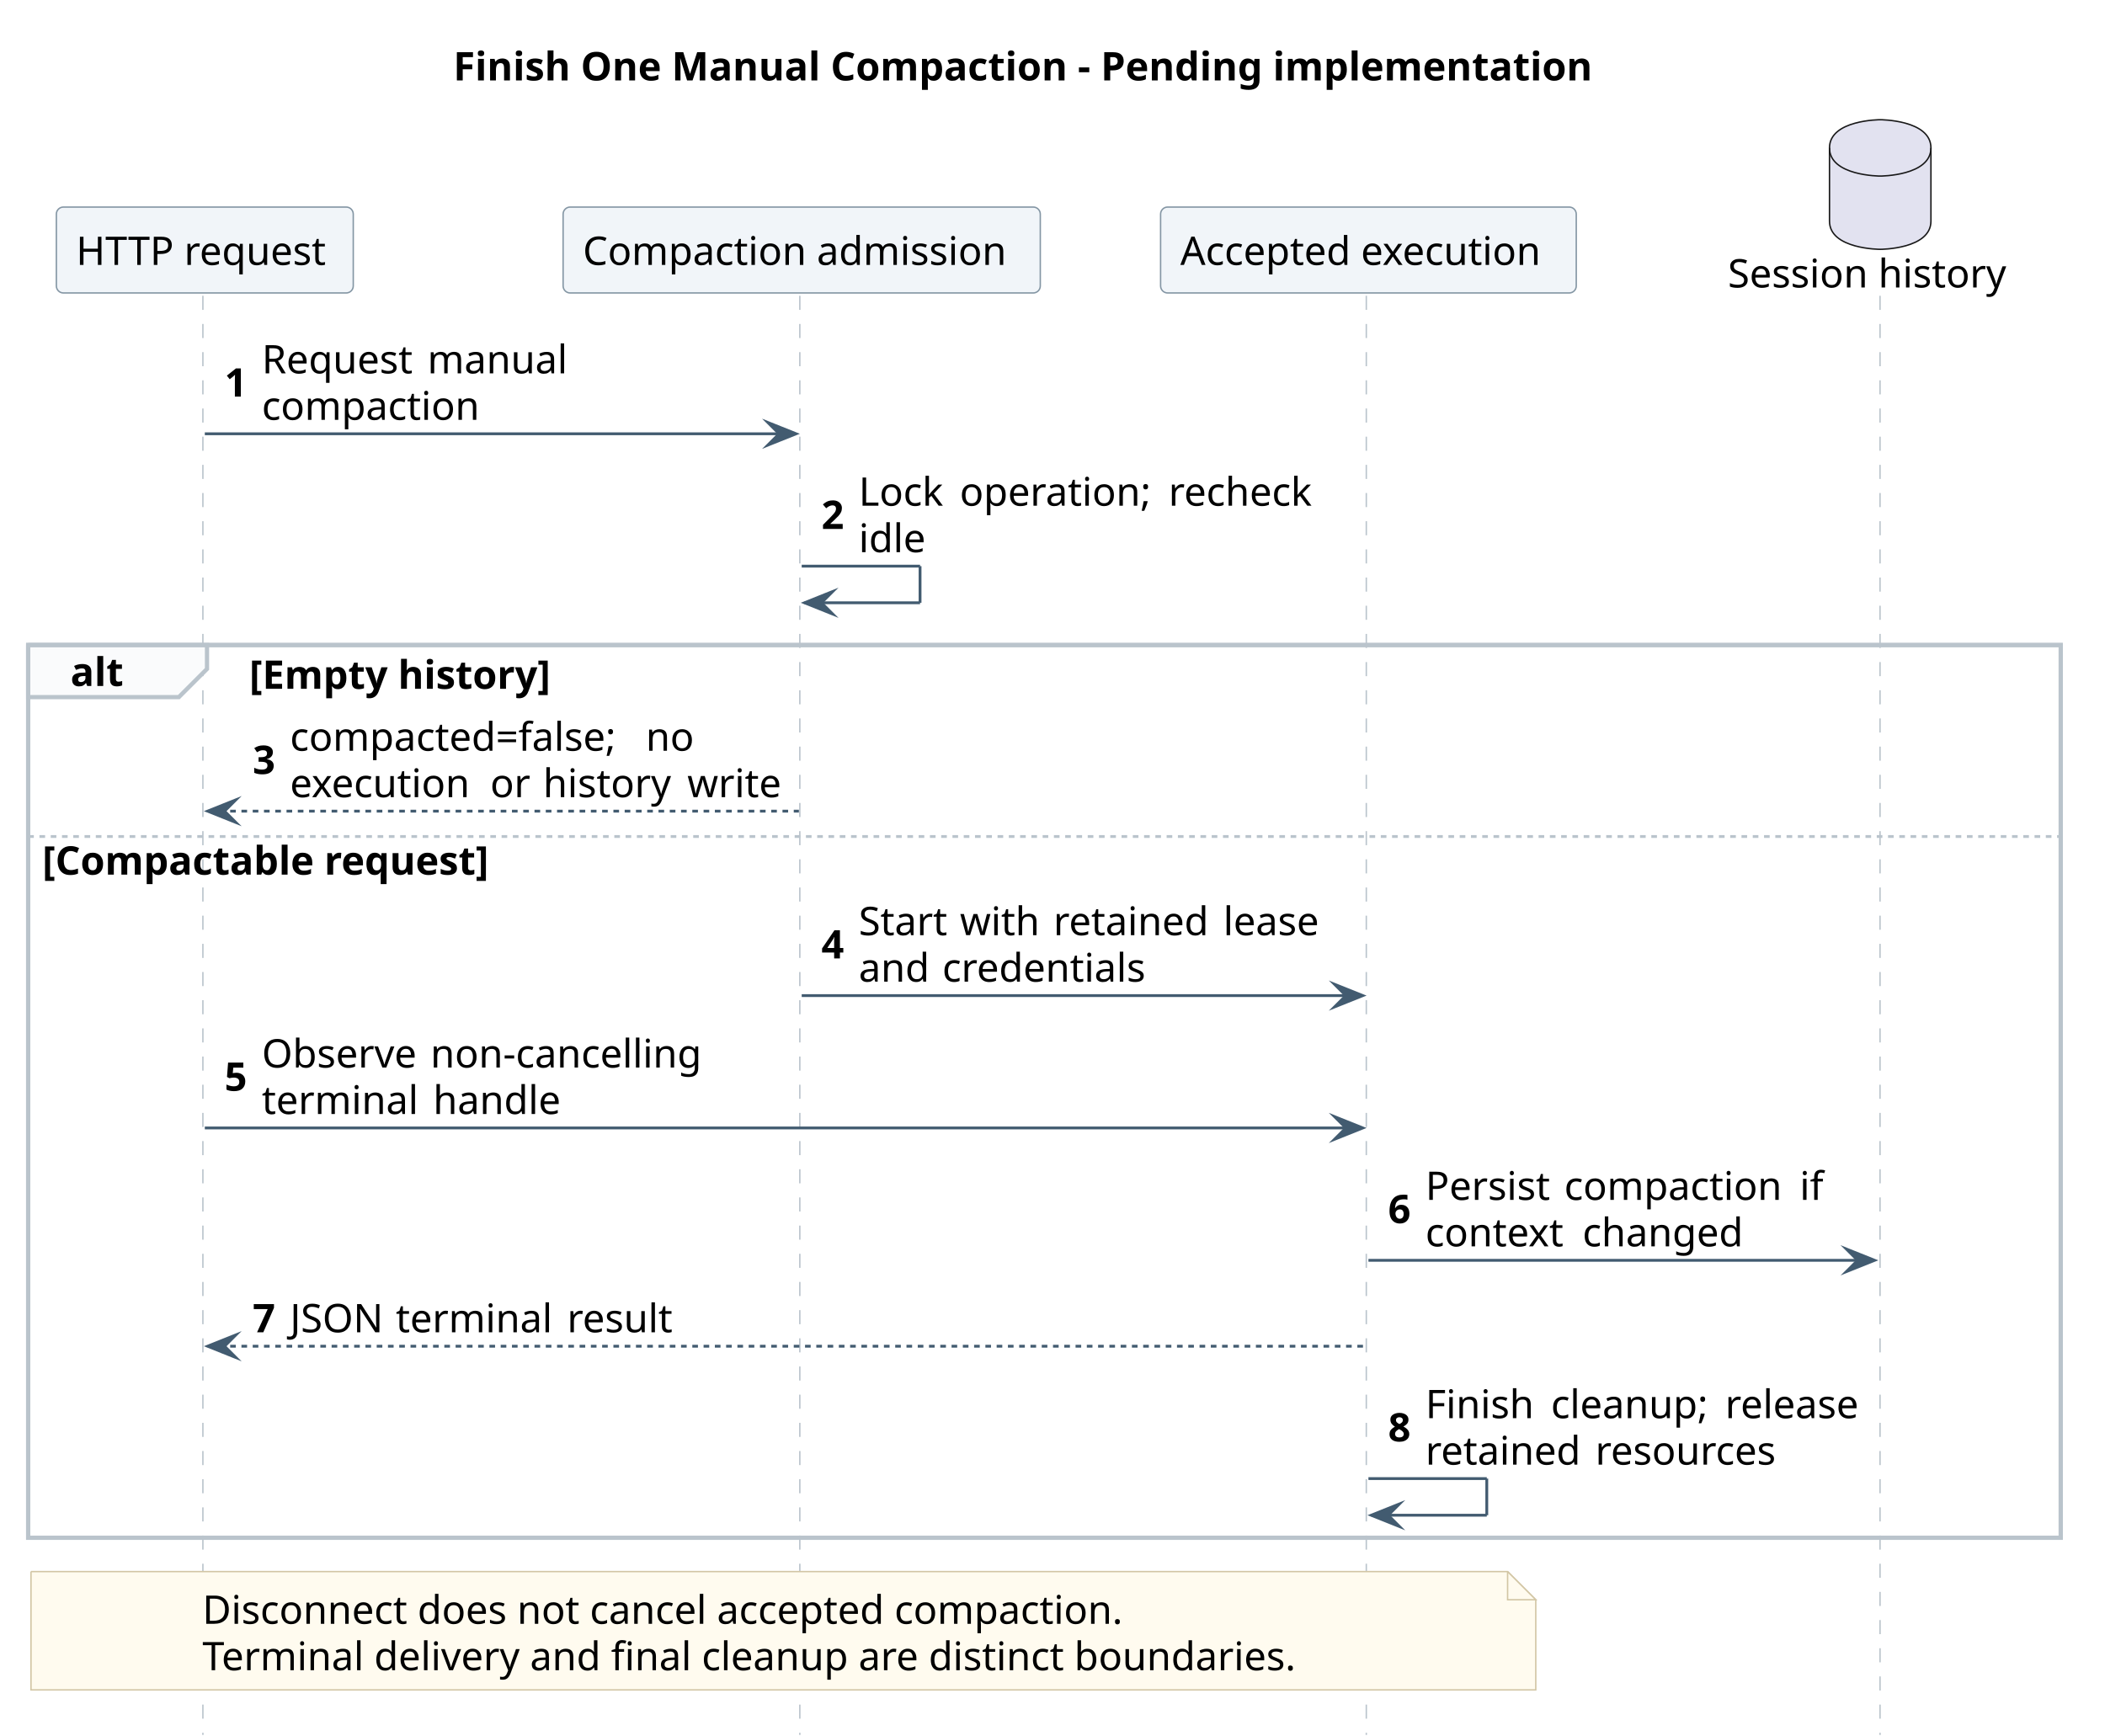
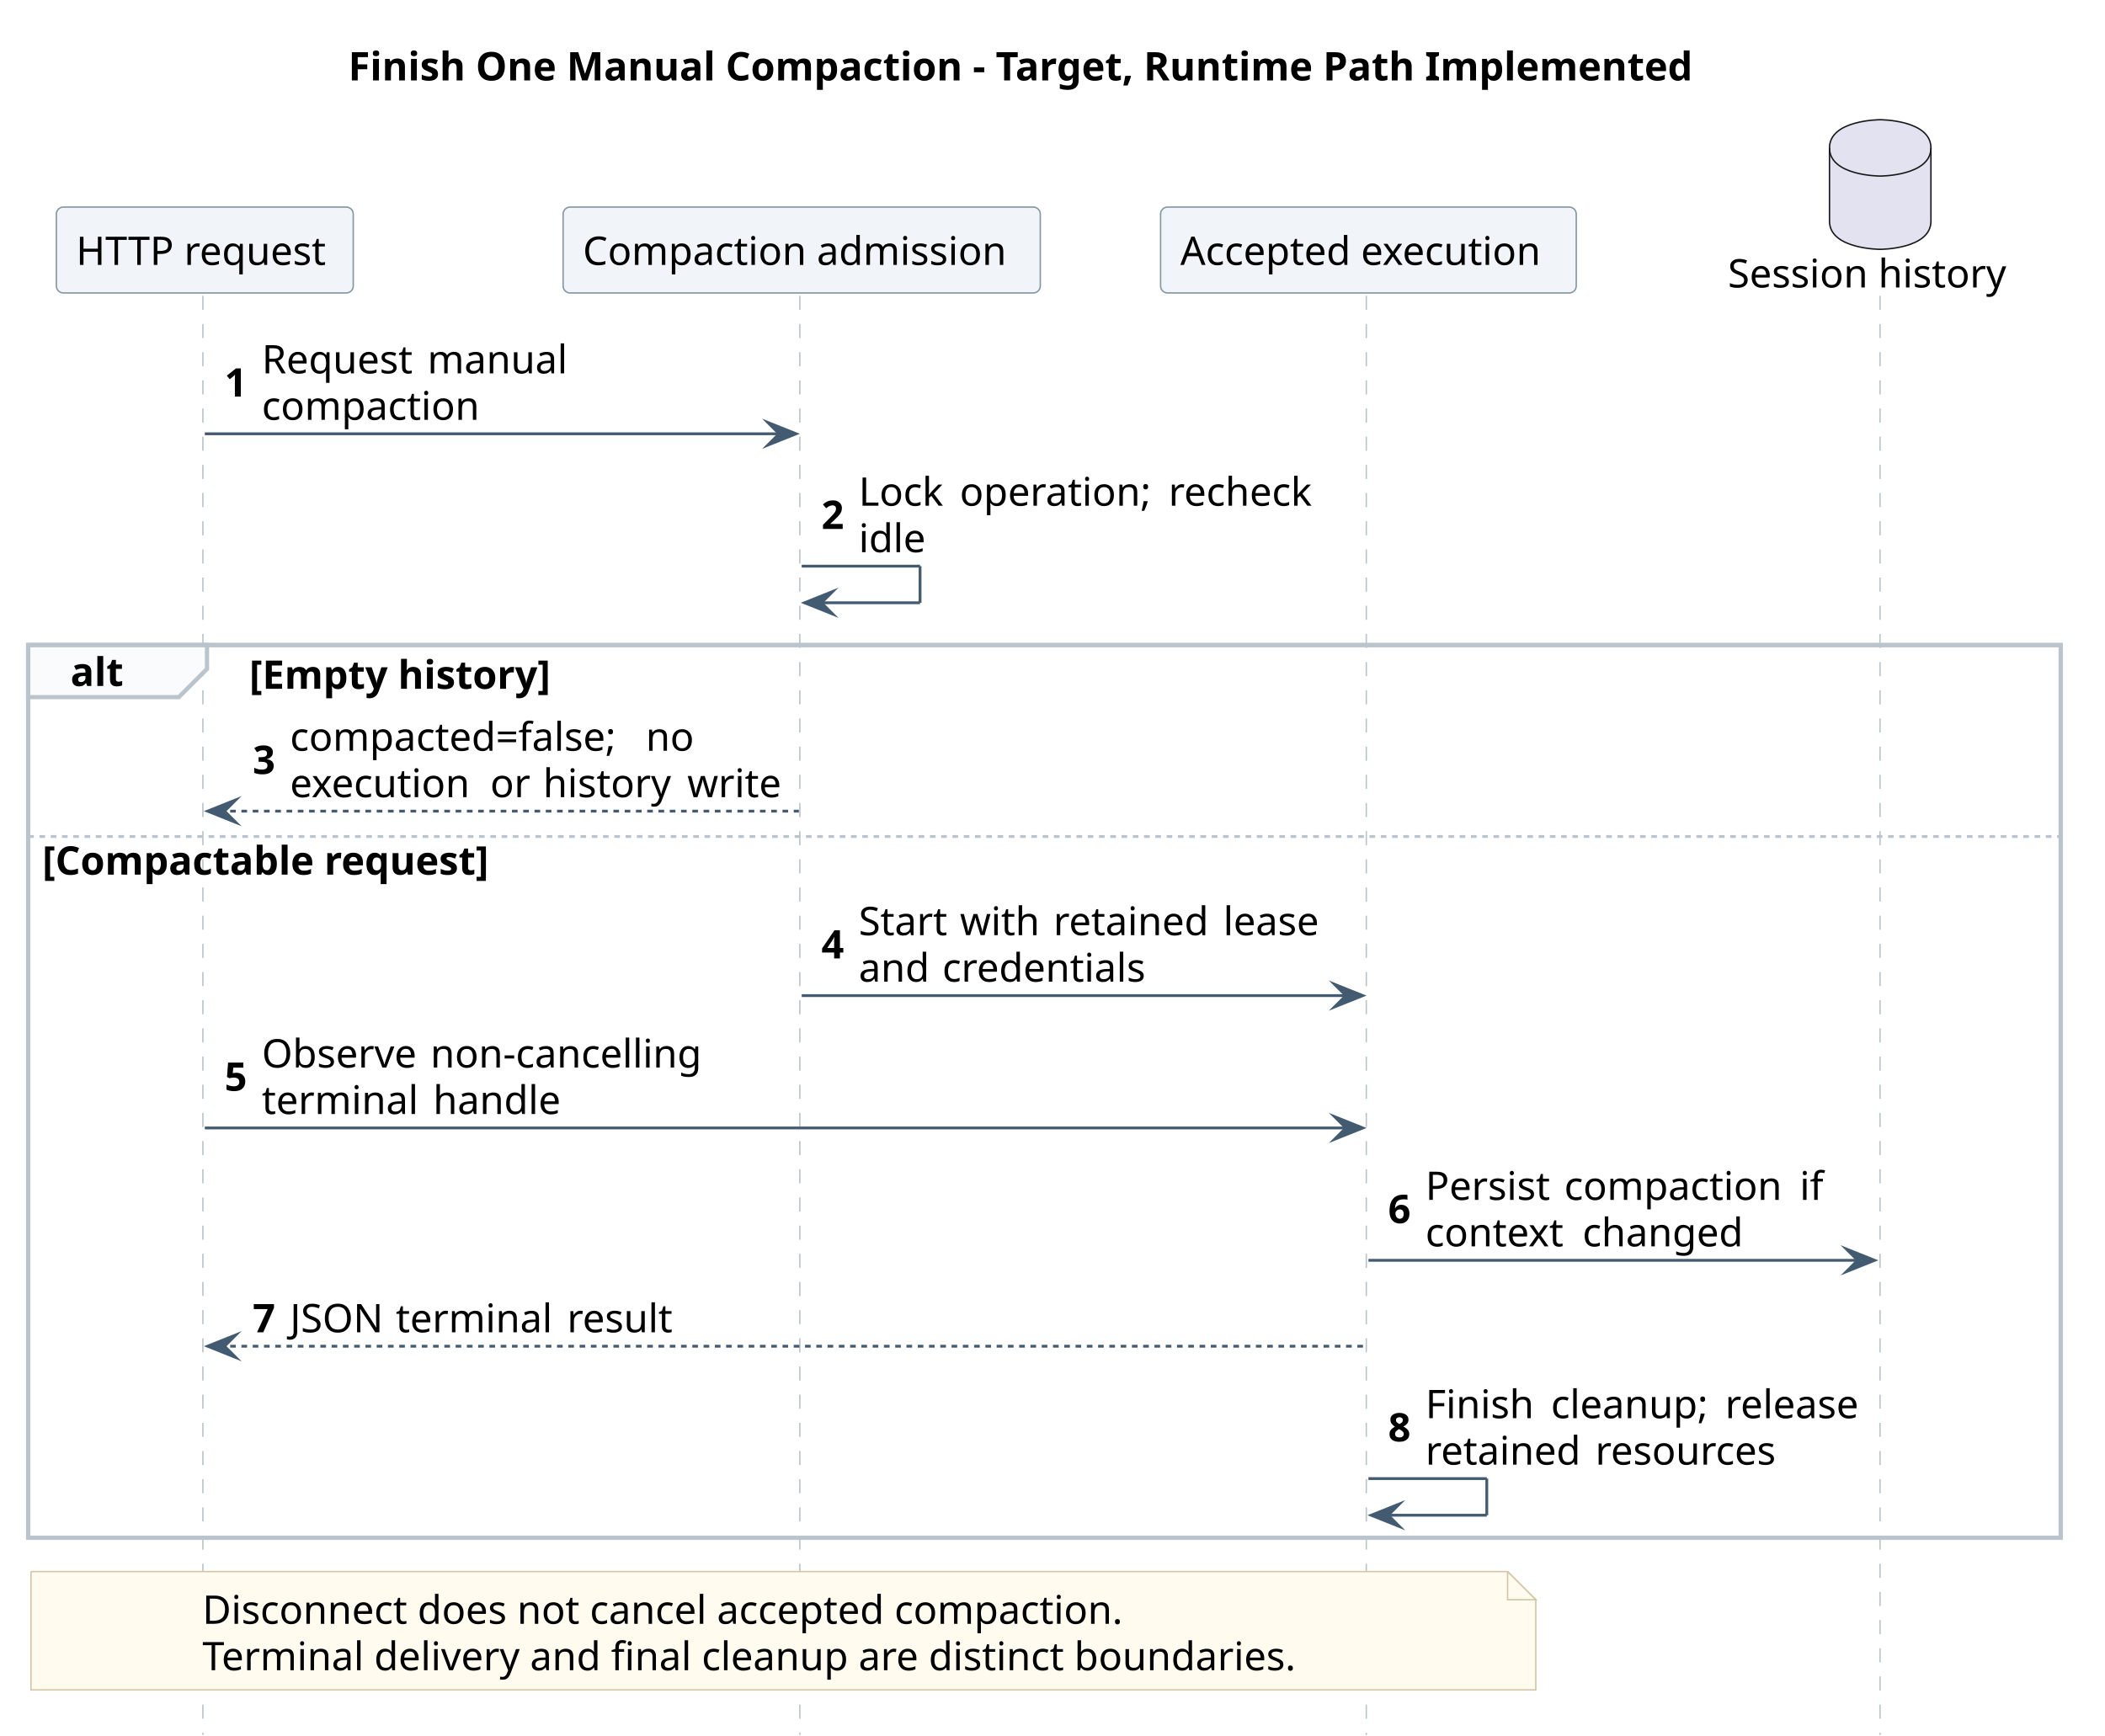
<svg xmlns="http://www.w3.org/2000/svg" contentStyleType="text/css" data-diagram-type="SEQUENCE" height="616px" preserveAspectRatio="none" style="width:747px;height:616px;background:#FFFFFF;" version="1.1" viewBox="0 0 747 616" width="747px" zoomAndPan="magnify">
  <defs />
  <g>
    <g class="title" data-source-line="131">
-       <text fill="#000000" font-family="sans-serif" font-size="14" font-weight="700" lengthAdjust="spacing" textLength="418.565" x="160.865" y="28.535">Finish One Manual Compaction - Pending implementation</text>
+       <text fill="#000000" font-family="sans-serif" font-size="14" font-weight="700" lengthAdjust="spacing" textLength="493.09" x="123.603" y="28.535">Finish One Manual Compaction - Target, Runtime Path Implemented</text>
    </g>
    <rect fill="none" height="316.836" style="stroke:#BAC4CC;stroke-width:1.5;" width="721.295" x="10" y="228.93" />
    <g class="participant-lifeline" data-entity-uid="part1" data-qualified-name="Http" data-source-line="132" id="part1-lifeline">
      <g>
        <rect fill="#000000" fill-opacity="0" height="510.766" width="8" x="68.681" y="104.977" />
        <line style="stroke:#BAC4CC;stroke-width:0.5;stroke-dasharray:5,5;" x1="72" x2="72" y1="104.977" y2="615.742" />
      </g>
    </g>
    <g class="participant-lifeline" data-entity-uid="part2" data-qualified-name="Service" data-source-line="133" id="part2-lifeline">
      <g>
        <rect fill="#000000" fill-opacity="0" height="510.766" width="8" x="280.5" y="104.977" />
        <line style="stroke:#BAC4CC;stroke-width:0.5;stroke-dasharray:5,5;" x1="283.83" x2="283.83" y1="104.977" y2="615.742" />
      </g>
    </g>
    <g class="participant-lifeline" data-entity-uid="part3" data-qualified-name="Execution" data-source-line="134" id="part3-lifeline">
      <g>
        <rect fill="#000000" fill-opacity="0" height="510.766" width="8" x="481.613" y="104.977" />
        <line style="stroke:#BAC4CC;stroke-width:0.5;stroke-dasharray:5,5;" x1="484.86" x2="484.86" y1="104.977" y2="615.742" />
      </g>
    </g>
    <g class="participant-lifeline" data-entity-uid="part4" data-qualified-name="History" data-source-line="135" id="part4-lifeline">
      <g>
        <rect fill="#000000" fill-opacity="0" height="510.766" width="8" x="663.231" y="104.977" />
        <line style="stroke:#BAC4CC;stroke-width:0.5;stroke-dasharray:5,5;" x1="667.167" x2="667.167" y1="104.977" y2="615.742" />
      </g>
    </g>
    <g class="participant participant-head" data-entity-uid="part1" data-qualified-name="Http" data-source-line="132" id="part1-head">
      <rect fill="#F1F5F9" height="30.488" rx="2.5" ry="2.5" style="stroke:#8496A4;stroke-width:0.5;" width="105.362" x="20" y="73.488" />
      <text fill="#000000" font-family="sans-serif" font-size="14" lengthAdjust="spacing" textLength="91.362" x="27" y="94.023">HTTP request</text>
    </g>
    <g class="participant participant-head" data-entity-uid="part2" data-qualified-name="Service" data-source-line="133" id="part2-head">
      <rect fill="#F1F5F9" height="30.488" rx="2.5" ry="2.5" style="stroke:#8496A4;stroke-width:0.5;" width="169.34" x="199.83" y="73.488" />
      <text fill="#000000" font-family="sans-serif" font-size="14" lengthAdjust="spacing" textLength="155.34" x="206.83" y="94.023">Compaction admission</text>
    </g>
    <g class="participant participant-head" data-entity-uid="part3" data-qualified-name="Execution" data-source-line="134" id="part3-head">
      <rect fill="#F1F5F9" height="30.488" rx="2.5" ry="2.5" style="stroke:#8496A4;stroke-width:0.5;" width="147.506" x="411.86" y="73.488" />
      <text fill="#000000" font-family="sans-serif" font-size="14" lengthAdjust="spacing" textLength="133.506" x="418.86" y="94.023">Accepted execution</text>
    </g>
    <g class="participant participant-head" data-entity-uid="part4" data-qualified-name="History" data-source-line="135" id="part4-head">
      <text fill="#000000" font-family="sans-serif" font-size="14" lengthAdjust="spacing" textLength="102.129" x="613.167" y="102.023">Session history</text>
      <path d="M649.231,52.488 C649.231,42.488 667.231,42.488 667.231,42.488 C667.231,42.488 685.231,42.488 685.231,52.488 L685.231,78.488 C685.231,88.488 667.231,88.488 667.231,88.488 C667.231,88.488 649.231,88.488 649.231,78.488 L649.231,52.488" fill="#E2E2F0" style="stroke:#181818;stroke-width:0.5;" />
      <path d="M649.231,52.488 C649.231,62.488 667.231,62.488 667.231,62.488 C667.231,62.488 685.231,62.488 685.231,52.488" fill="none" style="stroke:#181818;stroke-width:0.5;" />
    </g>
    <g class="message" data-entity-1="part1" data-entity-2="part2" data-source-line="136" id="msg1">
      <polygon fill="#425B70" points="272.5,149.953,282.5,153.953,272.5,157.953,276.5,153.953" style="stroke:#425B70;stroke-width:1;stroke-linejoin:miter;stroke-miterlimit:10;" />
      <line style="stroke:#425B70;stroke-width:1;" x1="72.681" x2="278.5" y1="153.953" y2="153.953" />
      <text fill="#000000" font-family="sans-serif" font-size="14" font-weight="700" lengthAdjust="spacing" textLength="9.235" x="79.681" y="140.756">1</text>
      <text fill="#000000" font-family="sans-serif" font-size="14" lengthAdjust="spacing" textLength="54.325" x="92.916" y="132.512">Request</text>
      <text fill="#000000" font-family="sans-serif" font-size="14" lengthAdjust="spacing" textLength="4.43" x="147.242" y="132.512"> </text>
      <text fill="#000000" font-family="sans-serif" font-size="14" lengthAdjust="spacing" textLength="49.957" x="151.671" y="132.512">manual</text>
      <text fill="#000000" font-family="sans-serif" font-size="14" lengthAdjust="spacing" textLength="79.126" x="92.916" y="149">compaction</text>
    </g>
    <g class="message" data-entity-1="part2" data-entity-2="part2" data-source-line="137" id="msg2">
      <line style="stroke:#425B70;stroke-width:1;" x1="284.5" x2="326.5" y1="200.93" y2="200.93" />
      <line style="stroke:#425B70;stroke-width:1;" x1="326.5" x2="326.5" y1="200.93" y2="213.93" />
      <line style="stroke:#425B70;stroke-width:1;" x1="285.5" x2="326.5" y1="213.93" y2="213.93" />
      <polygon fill="#425B70" points="295.5,209.93,285.5,213.93,295.5,217.93,291.5,213.93" style="stroke:#425B70;stroke-width:1;stroke-linejoin:miter;stroke-miterlimit:10;" />
      <text fill="#000000" font-family="sans-serif" font-size="14" font-weight="700" lengthAdjust="spacing" textLength="9.235" x="291.5" y="187.732">2</text>
      <text fill="#000000" font-family="sans-serif" font-size="14" lengthAdjust="spacing" textLength="31.418" x="304.735" y="179.488">Lock</text>
      <text fill="#000000" font-family="sans-serif" font-size="14" lengthAdjust="spacing" textLength="4.43" x="336.153" y="179.488"> </text>
      <text fill="#000000" font-family="sans-serif" font-size="14" lengthAdjust="spacing" textLength="69.672" x="340.582" y="179.488">operation;</text>
      <text fill="#000000" font-family="sans-serif" font-size="14" lengthAdjust="spacing" textLength="4.43" x="410.254" y="179.488"> </text>
      <text fill="#000000" font-family="sans-serif" font-size="14" lengthAdjust="spacing" textLength="52.541" x="414.684" y="179.488">recheck</text>
      <text fill="#000000" font-family="sans-serif" font-size="14" lengthAdjust="spacing" textLength="24.705" x="304.735" y="195.977">idle</text>
    </g>
    <path d="M10,228.93 L73.457,228.93 L73.457,237.418 L63.457,247.418 L10,247.418 L10,228.93" fill="#FAFBFC" style="stroke:#BAC4CC;stroke-width:1.5;" />
    <rect fill="none" height="316.836" style="stroke:#BAC4CC;stroke-width:1.5;" width="721.295" x="10" y="228.93" />
    <text fill="#000000" font-family="sans-serif" font-size="14" font-weight="700" lengthAdjust="spacing" textLength="18.457" x="25" y="243.465">alt</text>
    <text fill="#000000" font-family="sans-serif" font-size="14" font-weight="700" lengthAdjust="spacing" textLength="110.893" x="88.457" y="244.465">[Empty history]</text>
    <g class="message" data-entity-1="part2" data-entity-2="part1" data-source-line="139" id="msg3">
      <polygon fill="#425B70" points="83.681,283.883,73.681,287.883,83.681,291.883,79.681,287.883" style="stroke:#425B70;stroke-width:1;stroke-linejoin:miter;stroke-miterlimit:10;" />
      <line style="stroke:#425B70;stroke-width:1;stroke-dasharray:2,2;" x1="77.681" x2="283.5" y1="287.883" y2="287.883" />
      <text fill="#000000" font-family="sans-serif" font-size="14" font-weight="700" lengthAdjust="spacing" textLength="9.235" x="89.681" y="274.685">3</text>
      <text fill="#000000" font-family="sans-serif" font-size="14" lengthAdjust="spacing" textLength="121.823" x="102.916" y="266.441">compacted=false;</text>
      <text fill="#000000" font-family="sans-serif" font-size="14" lengthAdjust="spacing" textLength="4.43" x="224.74" y="266.441"> </text>
      <text fill="#000000" font-family="sans-serif" font-size="14" lengthAdjust="spacing" textLength="17.288" x="229.169" y="266.441">no</text>
      <text fill="#000000" font-family="sans-serif" font-size="14" lengthAdjust="spacing" textLength="66.616" x="102.916" y="282.93">execution</text>
      <text fill="#000000" font-family="sans-serif" font-size="14" lengthAdjust="spacing" textLength="4.43" x="169.533" y="282.93"> </text>
      <text fill="#000000" font-family="sans-serif" font-size="14" lengthAdjust="spacing" textLength="14.328" x="173.962" y="282.93">or</text>
      <text fill="#000000" font-family="sans-serif" font-size="14" lengthAdjust="spacing" textLength="4.43" x="188.291" y="282.93"> </text>
      <text fill="#000000" font-family="sans-serif" font-size="14" lengthAdjust="spacing" textLength="46.751" x="192.72" y="282.93">history</text>
      <text fill="#000000" font-family="sans-serif" font-size="14" lengthAdjust="spacing" textLength="4.43" x="239.471" y="282.93"> </text>
      <text fill="#000000" font-family="sans-serif" font-size="14" lengthAdjust="spacing" textLength="33.599" x="243.901" y="282.93">write</text>
    </g>
    <line style="stroke:#BAC4CC;stroke-width:1;stroke-dasharray:2,2;" x1="10" x2="731.295" y1="296.883" y2="296.883" />
    <text fill="#000000" font-family="sans-serif" font-size="14" font-weight="700" lengthAdjust="spacing" textLength="163.208" x="15" y="310.418">[Compactable request]</text>
    <g class="message" data-entity-1="part2" data-entity-2="part3" data-source-line="141" id="msg4">
      <polygon fill="#425B70" points="473.613,349.348,483.613,353.348,473.613,357.348,477.613,353.348" style="stroke:#425B70;stroke-width:1;stroke-linejoin:miter;stroke-miterlimit:10;" />
      <line style="stroke:#425B70;stroke-width:1;" x1="284.5" x2="479.613" y1="353.348" y2="353.348" />
      <text fill="#000000" font-family="sans-serif" font-size="14" font-weight="700" lengthAdjust="spacing" textLength="9.235" x="291.5" y="340.15">4</text>
      <text fill="#000000" font-family="sans-serif" font-size="14" lengthAdjust="spacing" textLength="31.473" x="304.735" y="331.906">Start</text>
      <text fill="#000000" font-family="sans-serif" font-size="14" lengthAdjust="spacing" textLength="4.43" x="336.207" y="331.906"> </text>
      <text fill="#000000" font-family="sans-serif" font-size="14" lengthAdjust="spacing" textLength="28.759" x="340.637" y="331.906">with</text>
      <text fill="#000000" font-family="sans-serif" font-size="14" lengthAdjust="spacing" textLength="4.43" x="369.396" y="331.906"> </text>
      <text fill="#000000" font-family="sans-serif" font-size="14" lengthAdjust="spacing" textLength="55.843" x="373.826" y="331.906">retained</text>
      <text fill="#000000" font-family="sans-serif" font-size="14" lengthAdjust="spacing" textLength="4.43" x="429.668" y="331.906"> </text>
      <text fill="#000000" font-family="sans-serif" font-size="14" lengthAdjust="spacing" textLength="34.515" x="434.098" y="331.906">lease</text>
      <text fill="#000000" font-family="sans-serif" font-size="14" lengthAdjust="spacing" textLength="25.231" x="304.735" y="348.394">and</text>
      <text fill="#000000" font-family="sans-serif" font-size="14" lengthAdjust="spacing" textLength="4.43" x="329.966" y="348.394"> </text>
      <text fill="#000000" font-family="sans-serif" font-size="14" lengthAdjust="spacing" textLength="74.197" x="334.396" y="348.394">credentials</text>
    </g>
    <g class="message" data-entity-1="part1" data-entity-2="part3" data-source-line="142" id="msg5">
      <polygon fill="#425B70" points="473.613,396.324,483.613,400.324,473.613,404.324,477.613,400.324" style="stroke:#425B70;stroke-width:1;stroke-linejoin:miter;stroke-miterlimit:10;" />
      <line style="stroke:#425B70;stroke-width:1;" x1="72.681" x2="479.613" y1="400.324" y2="400.324" />
      <text fill="#000000" font-family="sans-serif" font-size="14" font-weight="700" lengthAdjust="spacing" textLength="9.235" x="79.681" y="387.127">5</text>
      <text fill="#000000" font-family="sans-serif" font-size="14" lengthAdjust="spacing" textLength="55.398" x="92.916" y="378.883">Observe</text>
      <text fill="#000000" font-family="sans-serif" font-size="14" lengthAdjust="spacing" textLength="4.43" x="148.315" y="378.883"> </text>
      <text fill="#000000" font-family="sans-serif" font-size="14" lengthAdjust="spacing" textLength="102.197" x="152.745" y="378.883">non-cancelling</text>
      <text fill="#000000" font-family="sans-serif" font-size="14" lengthAdjust="spacing" textLength="56.349" x="92.916" y="395.371">terminal</text>
      <text fill="#000000" font-family="sans-serif" font-size="14" lengthAdjust="spacing" textLength="4.43" x="149.265" y="395.371"> </text>
      <text fill="#000000" font-family="sans-serif" font-size="14" lengthAdjust="spacing" textLength="45.767" x="153.695" y="395.371">handle</text>
    </g>
    <g class="message" data-entity-1="part3" data-entity-2="part4" data-source-line="143" id="msg6">
      <polygon fill="#425B70" points="655.231,443.301,665.231,447.301,655.231,451.301,659.231,447.301" style="stroke:#425B70;stroke-width:1;stroke-linejoin:miter;stroke-miterlimit:10;" />
      <line style="stroke:#425B70;stroke-width:1;" x1="485.613" x2="661.231" y1="447.301" y2="447.301" />
      <text fill="#000000" font-family="sans-serif" font-size="14" font-weight="700" lengthAdjust="spacing" textLength="9.235" x="492.613" y="434.103">6</text>
      <text fill="#000000" font-family="sans-serif" font-size="14" lengthAdjust="spacing" textLength="44.823" x="505.848" y="425.859">Persist</text>
      <text fill="#000000" font-family="sans-serif" font-size="14" lengthAdjust="spacing" textLength="4.43" x="550.671" y="425.859"> </text>
      <text fill="#000000" font-family="sans-serif" font-size="14" lengthAdjust="spacing" textLength="79.126" x="555.101" y="425.859">compaction</text>
      <text fill="#000000" font-family="sans-serif" font-size="14" lengthAdjust="spacing" textLength="4.43" x="634.227" y="425.859"> </text>
      <text fill="#000000" font-family="sans-serif" font-size="14" lengthAdjust="spacing" textLength="9.194" x="638.657" y="425.859">if</text>
      <text fill="#000000" font-family="sans-serif" font-size="14" lengthAdjust="spacing" textLength="51.317" x="505.848" y="442.348">context</text>
      <text fill="#000000" font-family="sans-serif" font-size="14" lengthAdjust="spacing" textLength="4.43" x="557.165" y="442.348"> </text>
      <text fill="#000000" font-family="sans-serif" font-size="14" lengthAdjust="spacing" textLength="57.62" x="561.595" y="442.348">changed</text>
    </g>
    <g class="message" data-entity-1="part3" data-entity-2="part1" data-source-line="144" id="msg7">
      <polygon fill="#425B70" points="83.681,473.789,73.681,477.789,83.681,481.789,79.681,477.789" style="stroke:#425B70;stroke-width:1;stroke-linejoin:miter;stroke-miterlimit:10;" />
      <line style="stroke:#425B70;stroke-width:1;stroke-dasharray:2,2;" x1="77.681" x2="484.613" y1="477.789" y2="477.789" />
      <text fill="#000000" font-family="sans-serif" font-size="14" font-weight="700" lengthAdjust="spacing" textLength="9.235" x="89.681" y="472.836">7</text>
      <text fill="#000000" font-family="sans-serif" font-size="14" lengthAdjust="spacing" textLength="33.113" x="102.916" y="472.836">JSON</text>
      <text fill="#000000" font-family="sans-serif" font-size="14" lengthAdjust="spacing" textLength="4.43" x="136.03" y="472.836"> </text>
      <text fill="#000000" font-family="sans-serif" font-size="14" lengthAdjust="spacing" textLength="56.349" x="140.459" y="472.836">terminal</text>
      <text fill="#000000" font-family="sans-serif" font-size="14" lengthAdjust="spacing" textLength="4.43" x="196.808" y="472.836"> </text>
      <text fill="#000000" font-family="sans-serif" font-size="14" lengthAdjust="spacing" textLength="38.637" x="201.238" y="472.836">result</text>
    </g>
    <g class="message" data-entity-1="part3" data-entity-2="part3" data-source-line="145" id="msg8">
      <line style="stroke:#425B70;stroke-width:1;" x1="485.613" x2="527.613" y1="524.766" y2="524.766" />
      <line style="stroke:#425B70;stroke-width:1;" x1="527.613" x2="527.613" y1="524.766" y2="537.766" />
      <line style="stroke:#425B70;stroke-width:1;" x1="486.613" x2="527.613" y1="537.766" y2="537.766" />
      <polygon fill="#425B70" points="496.613,533.766,486.613,537.766,496.613,541.766,492.613,537.766" style="stroke:#425B70;stroke-width:1;stroke-linejoin:miter;stroke-miterlimit:10;" />
      <text fill="#000000" font-family="sans-serif" font-size="14" font-weight="700" lengthAdjust="spacing" textLength="9.235" x="492.613" y="511.568">8</text>
      <text fill="#000000" font-family="sans-serif" font-size="14" lengthAdjust="spacing" textLength="40.113" x="505.848" y="503.324">Finish</text>
      <text fill="#000000" font-family="sans-serif" font-size="14" lengthAdjust="spacing" textLength="4.43" x="545.961" y="503.324"> </text>
      <text fill="#000000" font-family="sans-serif" font-size="14" lengthAdjust="spacing" textLength="57.367" x="550.391" y="503.324">cleanup;</text>
      <text fill="#000000" font-family="sans-serif" font-size="14" lengthAdjust="spacing" textLength="4.43" x="607.758" y="503.324"> </text>
      <text fill="#000000" font-family="sans-serif" font-size="14" lengthAdjust="spacing" textLength="48.043" x="612.188" y="503.324">release</text>
      <text fill="#000000" font-family="sans-serif" font-size="14" lengthAdjust="spacing" textLength="55.843" x="505.848" y="519.812">retained</text>
      <text fill="#000000" font-family="sans-serif" font-size="14" lengthAdjust="spacing" textLength="4.43" x="561.691" y="519.812"> </text>
      <text fill="#000000" font-family="sans-serif" font-size="14" lengthAdjust="spacing" textLength="65.789" x="566.121" y="519.812">resources</text>
    </g>
    <path d="M11,557.766 L11,599.766 L545,599.766 L545,567.766 L535,557.766 L11,557.766" fill="#FFFBEF" style="stroke:#D2C6A5;stroke-width:0.5;" />
    <path d="M535,557.766 L535,567.766 L545,567.766 L535,557.766" fill="#FFFBEF" style="stroke:#D2C6A5;stroke-width:0.5;" />
    <text fill="#000000" font-family="sans-serif" font-size="14" lengthAdjust="spacing" textLength="338.741" x="71.831" y="576.301">Disconnect does not cancel accepted compaction.</text>
    <text fill="#000000" font-family="sans-serif" font-size="14" lengthAdjust="spacing" textLength="403.703" x="71.831" y="592.789">Terminal delivery and final cleanup are distinct boundaries.</text>
  </g>
</svg>
